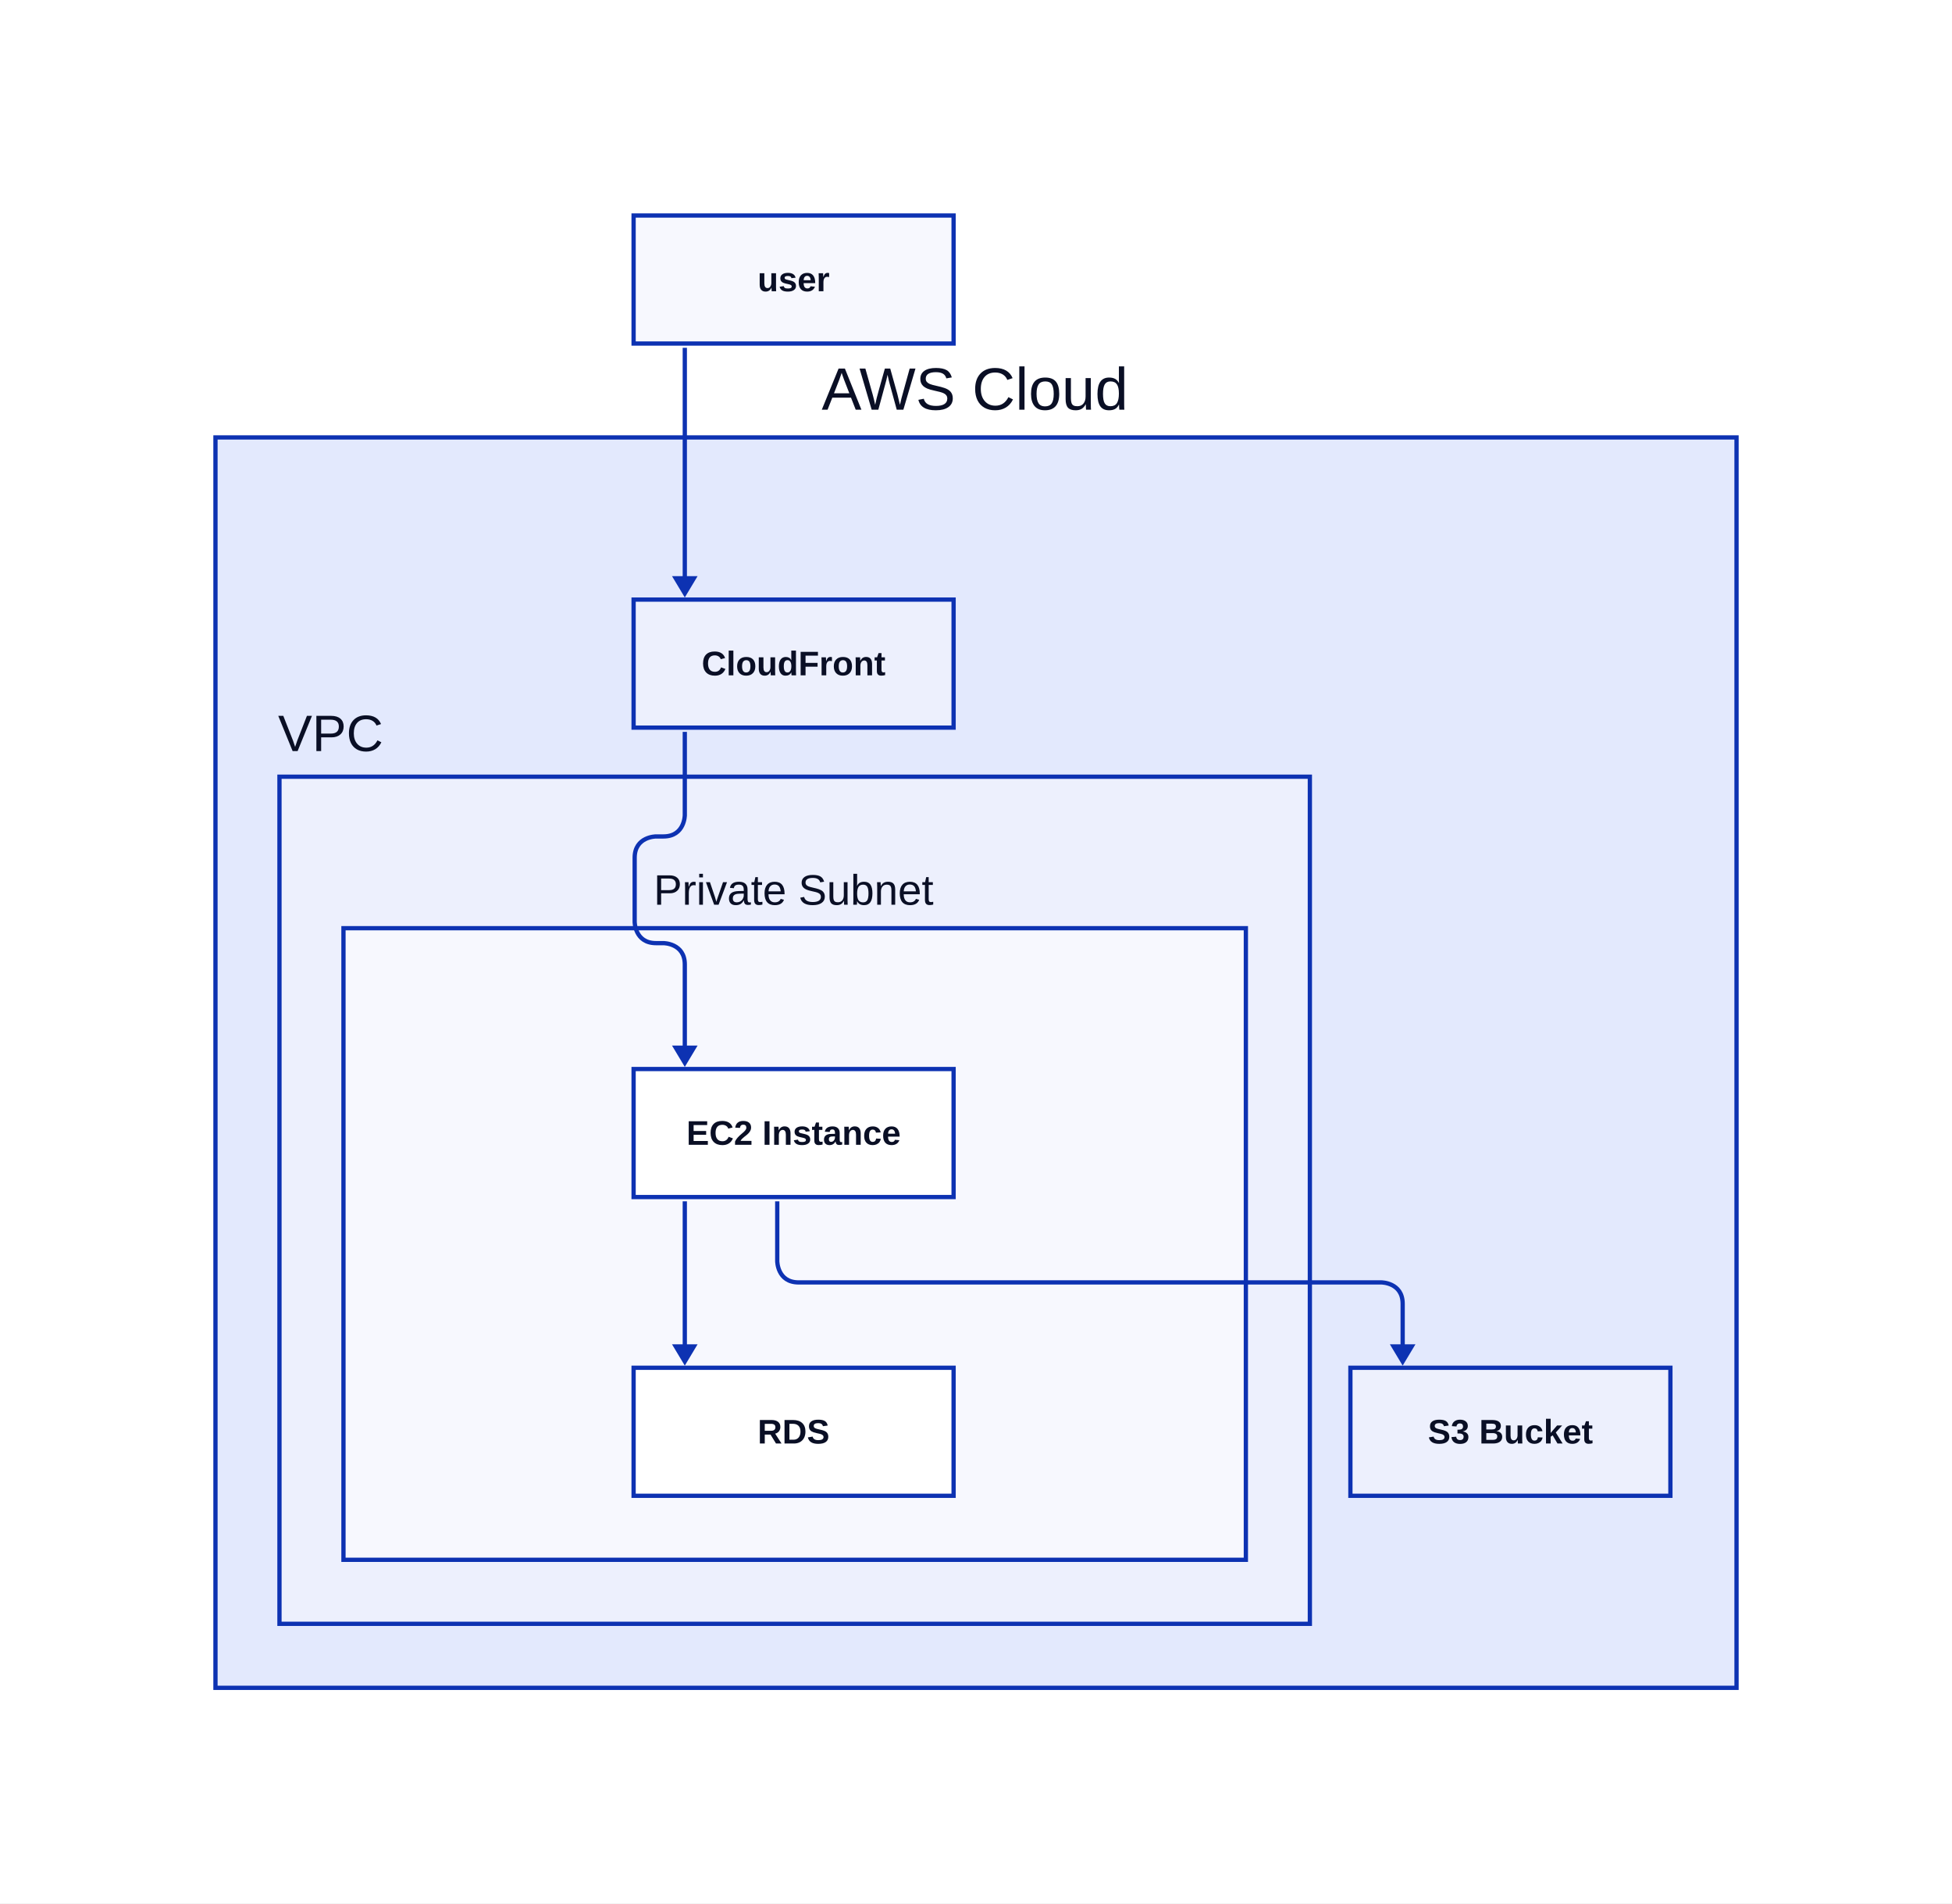
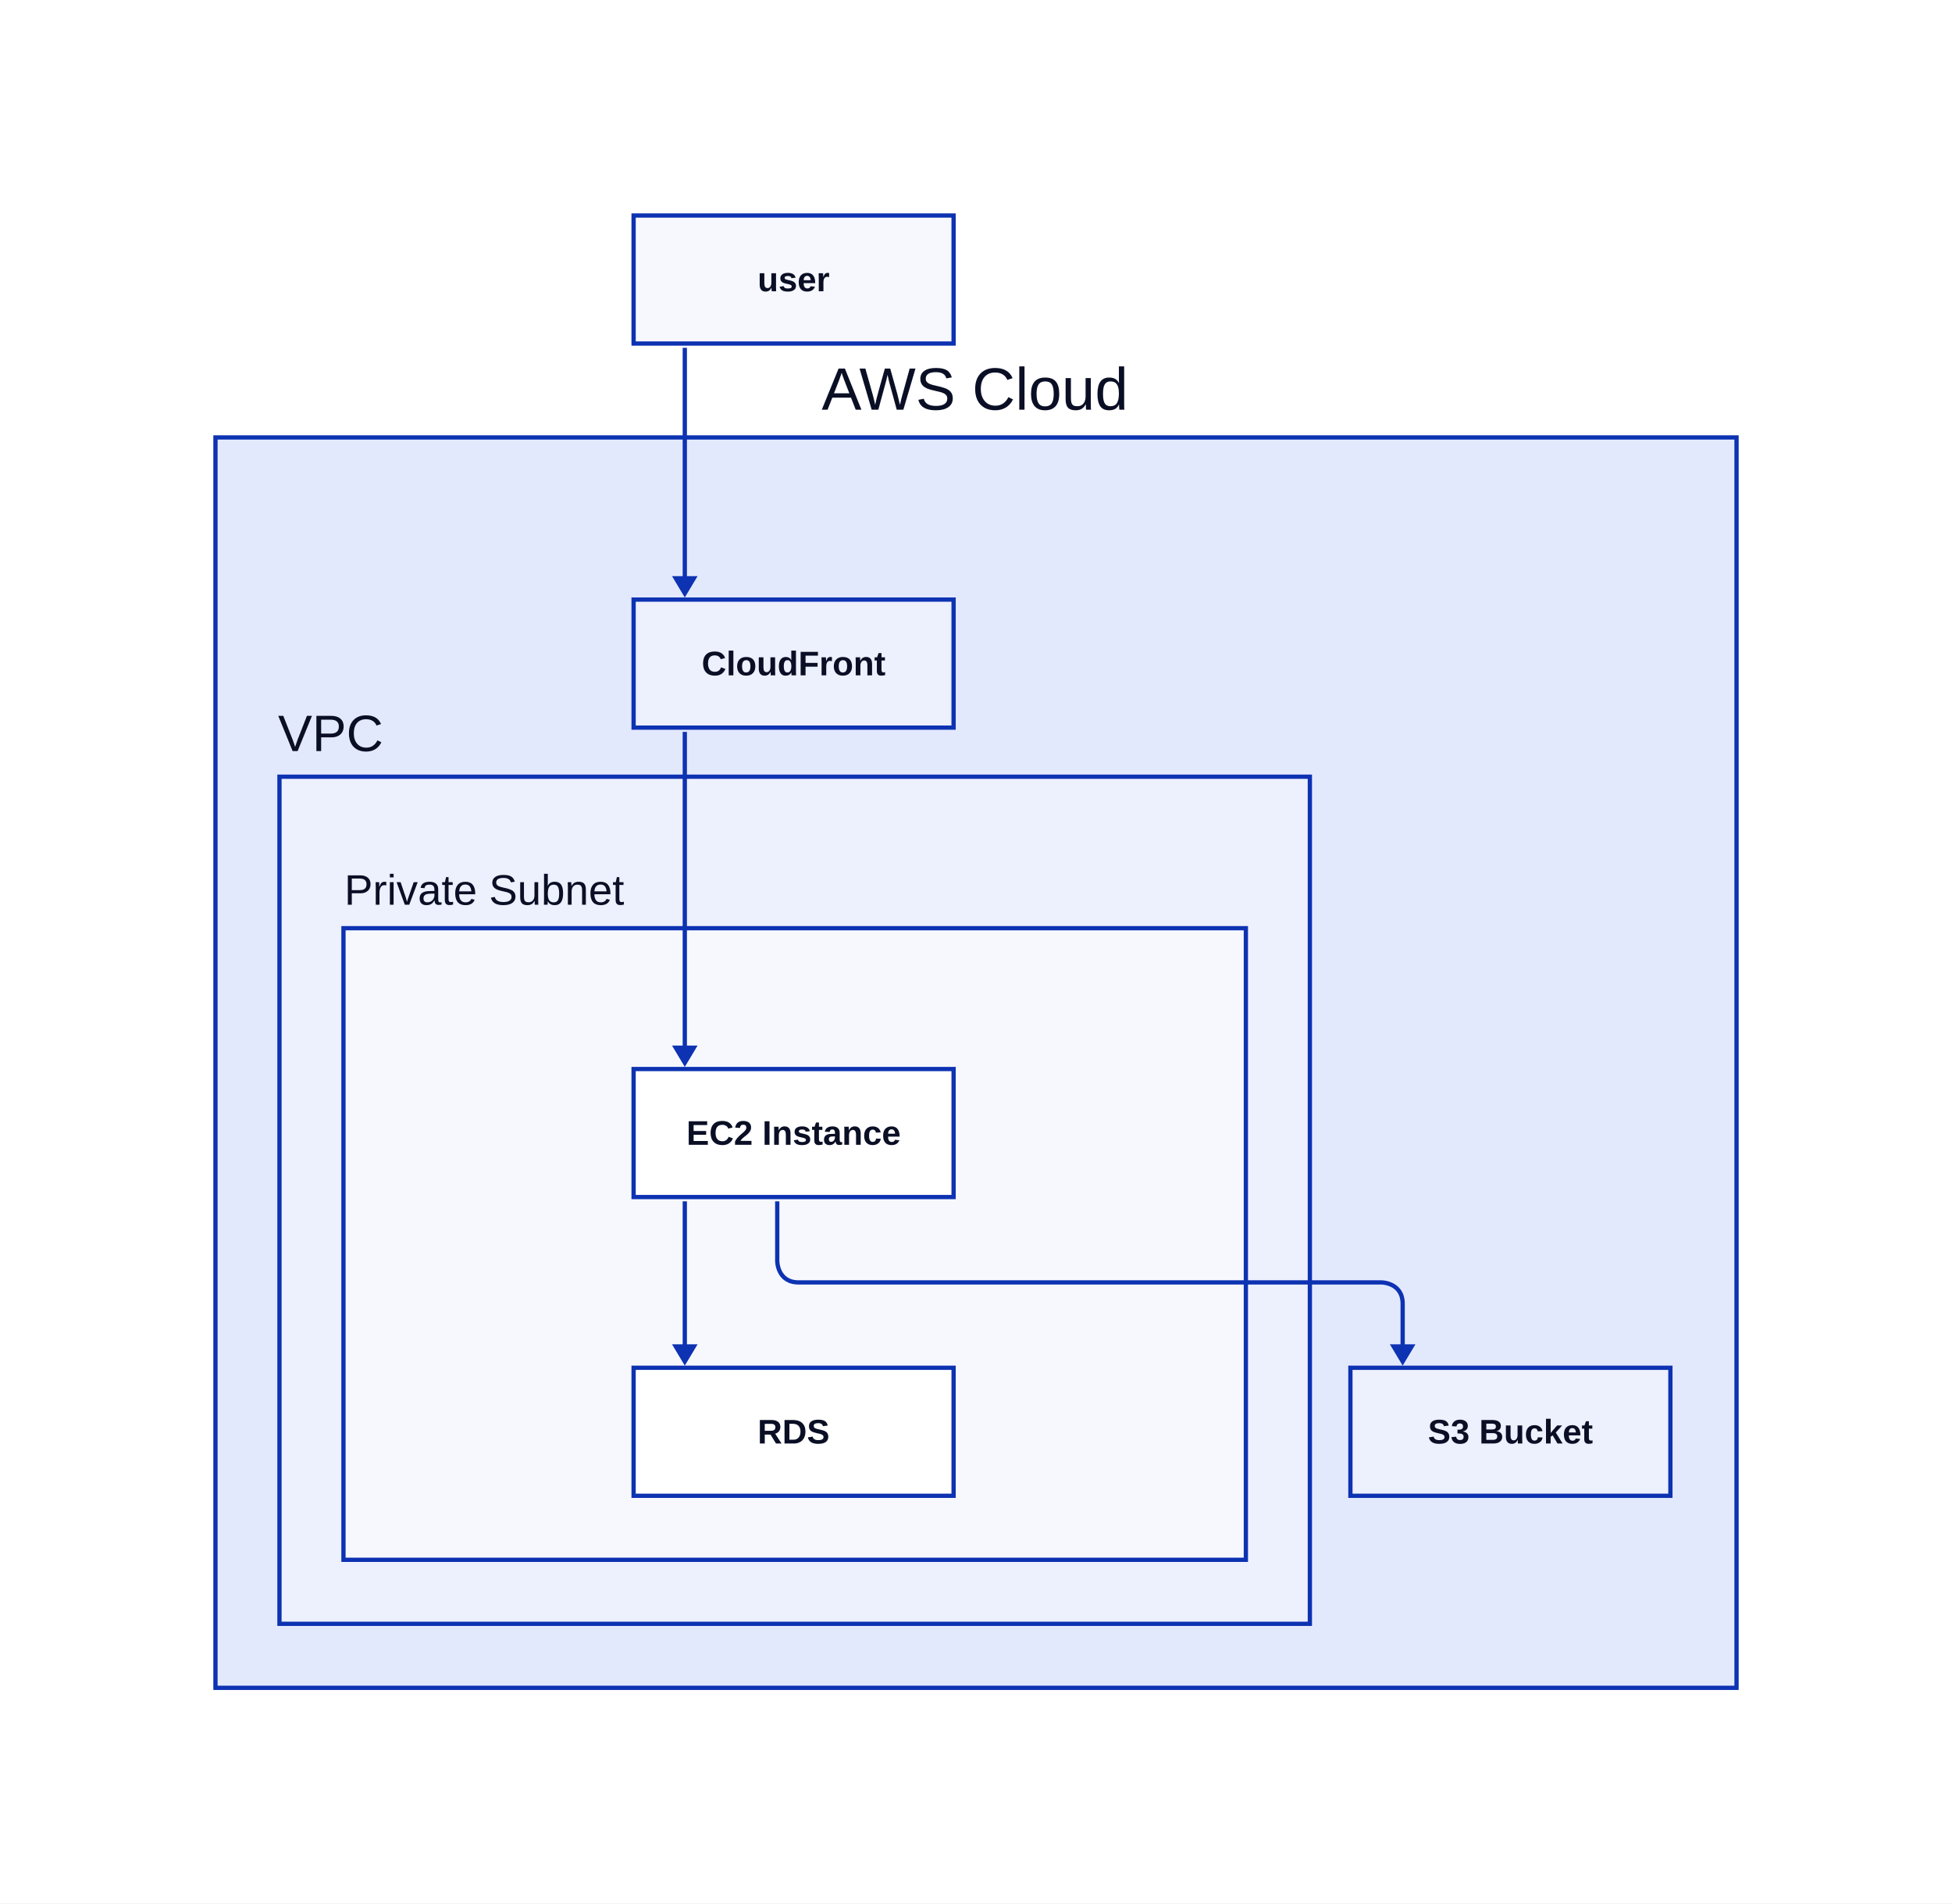
<svg xmlns="http://www.w3.org/2000/svg" width="915" height="892" viewBox="-257 -101 915 892" data-d2-version="0.2.0" class="d2-790920114 d2-svg">
  <defs>
    <mask id="edge-label-mask" maskUnits="userSpaceOnUse" x="-257" y="-101" width="915" height="892">
      <rect x="-257" y="-101" width="915" height="892" fill="white" />
    </mask>
    <marker id="mk-161592640" markerWidth="10" markerHeight="12" refX="7" refY="6" viewBox="0 0 10 12" orient="auto" markerUnits="userSpaceOnUse">
      <polygon points="0,0 10,6 0,12" fill="#0D32B2" stroke-width="2" />
    </marker>
  </defs>
  <rect x="-257" y="-101" width="915" height="892" rx="0" fill="#FFFFFF" stroke-width="0" />
  <g id="base-layer">
    <rect x="-156" y="104" width="713" height="586" fill="#E3E9FD" stroke="#0D32B2" stroke-width="2" rx="0" ry="0" />
    <rect x="-126" y="263" width="483" height="397" fill="#EDF0FD" stroke="#0D32B2" stroke-width="2" rx="0" ry="0" />
    <rect x="-96" y="334" width="423" height="296" fill="#F7F8FE" stroke="#0D32B2" stroke-width="2" rx="0" ry="0" />
    <rect x="40" y="0" width="150" height="60" fill="#F7F8FE" stroke="#0D32B2" stroke-width="2" rx="0" ry="0" />
    <rect x="40" y="180" width="150" height="60" fill="#EDF0FD" stroke="#0D32B2" stroke-width="2" rx="0" ry="0" />
    <rect x="376" y="540" width="150" height="60" fill="#EDF0FD" stroke="#0D32B2" stroke-width="2" rx="0" ry="0" />
    <rect x="40" y="400" width="150" height="60" fill="#FFFFFF" stroke="#0D32B2" stroke-width="2" rx="0" ry="0" />
    <rect x="40" y="540" width="150" height="60" fill="#FFFFFF" stroke="#0D32B2" stroke-width="2" rx="0" ry="0" />
    <path d="M 64 62 L 64 176" fill="none" stroke="#0D32B2" stroke-width="2" marker-end="url(#mk-161592640)" mask="url(#edge-label-mask)" />
-     <path d="M 64 242 L 64 281 S 64 291 54 291 L 50.5 291 S 40.5 291 40.5 301 L 40.5 331 S 40.5 341 50.5 341 L 54 341 S 64 341 64 351 L 64 396" fill="none" stroke="#0D32B2" stroke-width="2" marker-end="url(#mk-161592640)" mask="url(#edge-label-mask)" />
+     <path d="M 64 242 L 64 396" fill="none" stroke="#0D32B2" stroke-width="2" marker-end="url(#mk-161592640)" mask="url(#edge-label-mask)" />
    <path d="M 64 462 L 64 536" fill="none" stroke="#0D32B2" stroke-width="2" marker-end="url(#mk-161592640)" mask="url(#edge-label-mask)" />
    <path d="M 107.333 462 L 107.333 490 S 107.333 500 117.333 500 L 390.5 500 S 400.5 500 400.5 510 L 400.5 536" fill="none" stroke="#0D32B2" stroke-width="2" marker-end="url(#mk-161592640)" mask="url(#edge-label-mask)" />
    <text x="200" y="91" text-anchor="middle" dominant-baseline="alphabetic" font-family="Arial, sans-serif" font-size="28" style="fill: #0A0F25">AWS Cloud</text>
    <text x="-102" y="251" text-anchor="middle" dominant-baseline="alphabetic" font-family="Arial, sans-serif" font-size="24" style="fill: #0A0F25">VPC</text>
-     <text x="115" y="323" text-anchor="middle" dominant-baseline="alphabetic" font-family="Arial, sans-serif" font-size="20" style="fill: #0A0F25">Private Subnet</text>
+     <text x="-30" y="323" text-anchor="middle" dominant-baseline="alphabetic" font-family="Arial, sans-serif" font-size="20" style="fill: #0A0F25">Private Subnet</text>
    <text x="115" y="35.5" text-anchor="middle" dominant-baseline="alphabetic" font-family="Arial, sans-serif" font-size="16" style="fill: #0A0F25; font-weight: 700">user</text>
    <text x="115" y="215.5" text-anchor="middle" dominant-baseline="alphabetic" font-family="Arial, sans-serif" font-size="16" style="fill: #0A0F25; font-weight: 700">CloudFront</text>
    <text x="451" y="575.5" text-anchor="middle" dominant-baseline="alphabetic" font-family="Arial, sans-serif" font-size="16" style="fill: #0A0F25; font-weight: 700">S3 Bucket</text>
    <text x="115" y="435.5" text-anchor="middle" dominant-baseline="alphabetic" font-family="Arial, sans-serif" font-size="16" style="fill: #0A0F25; font-weight: 700">EC2 Instance</text>
    <text x="115" y="575.5" text-anchor="middle" dominant-baseline="alphabetic" font-family="Arial, sans-serif" font-size="16" style="fill: #0A0F25; font-weight: 700">RDS</text>
  </g>
</svg>
